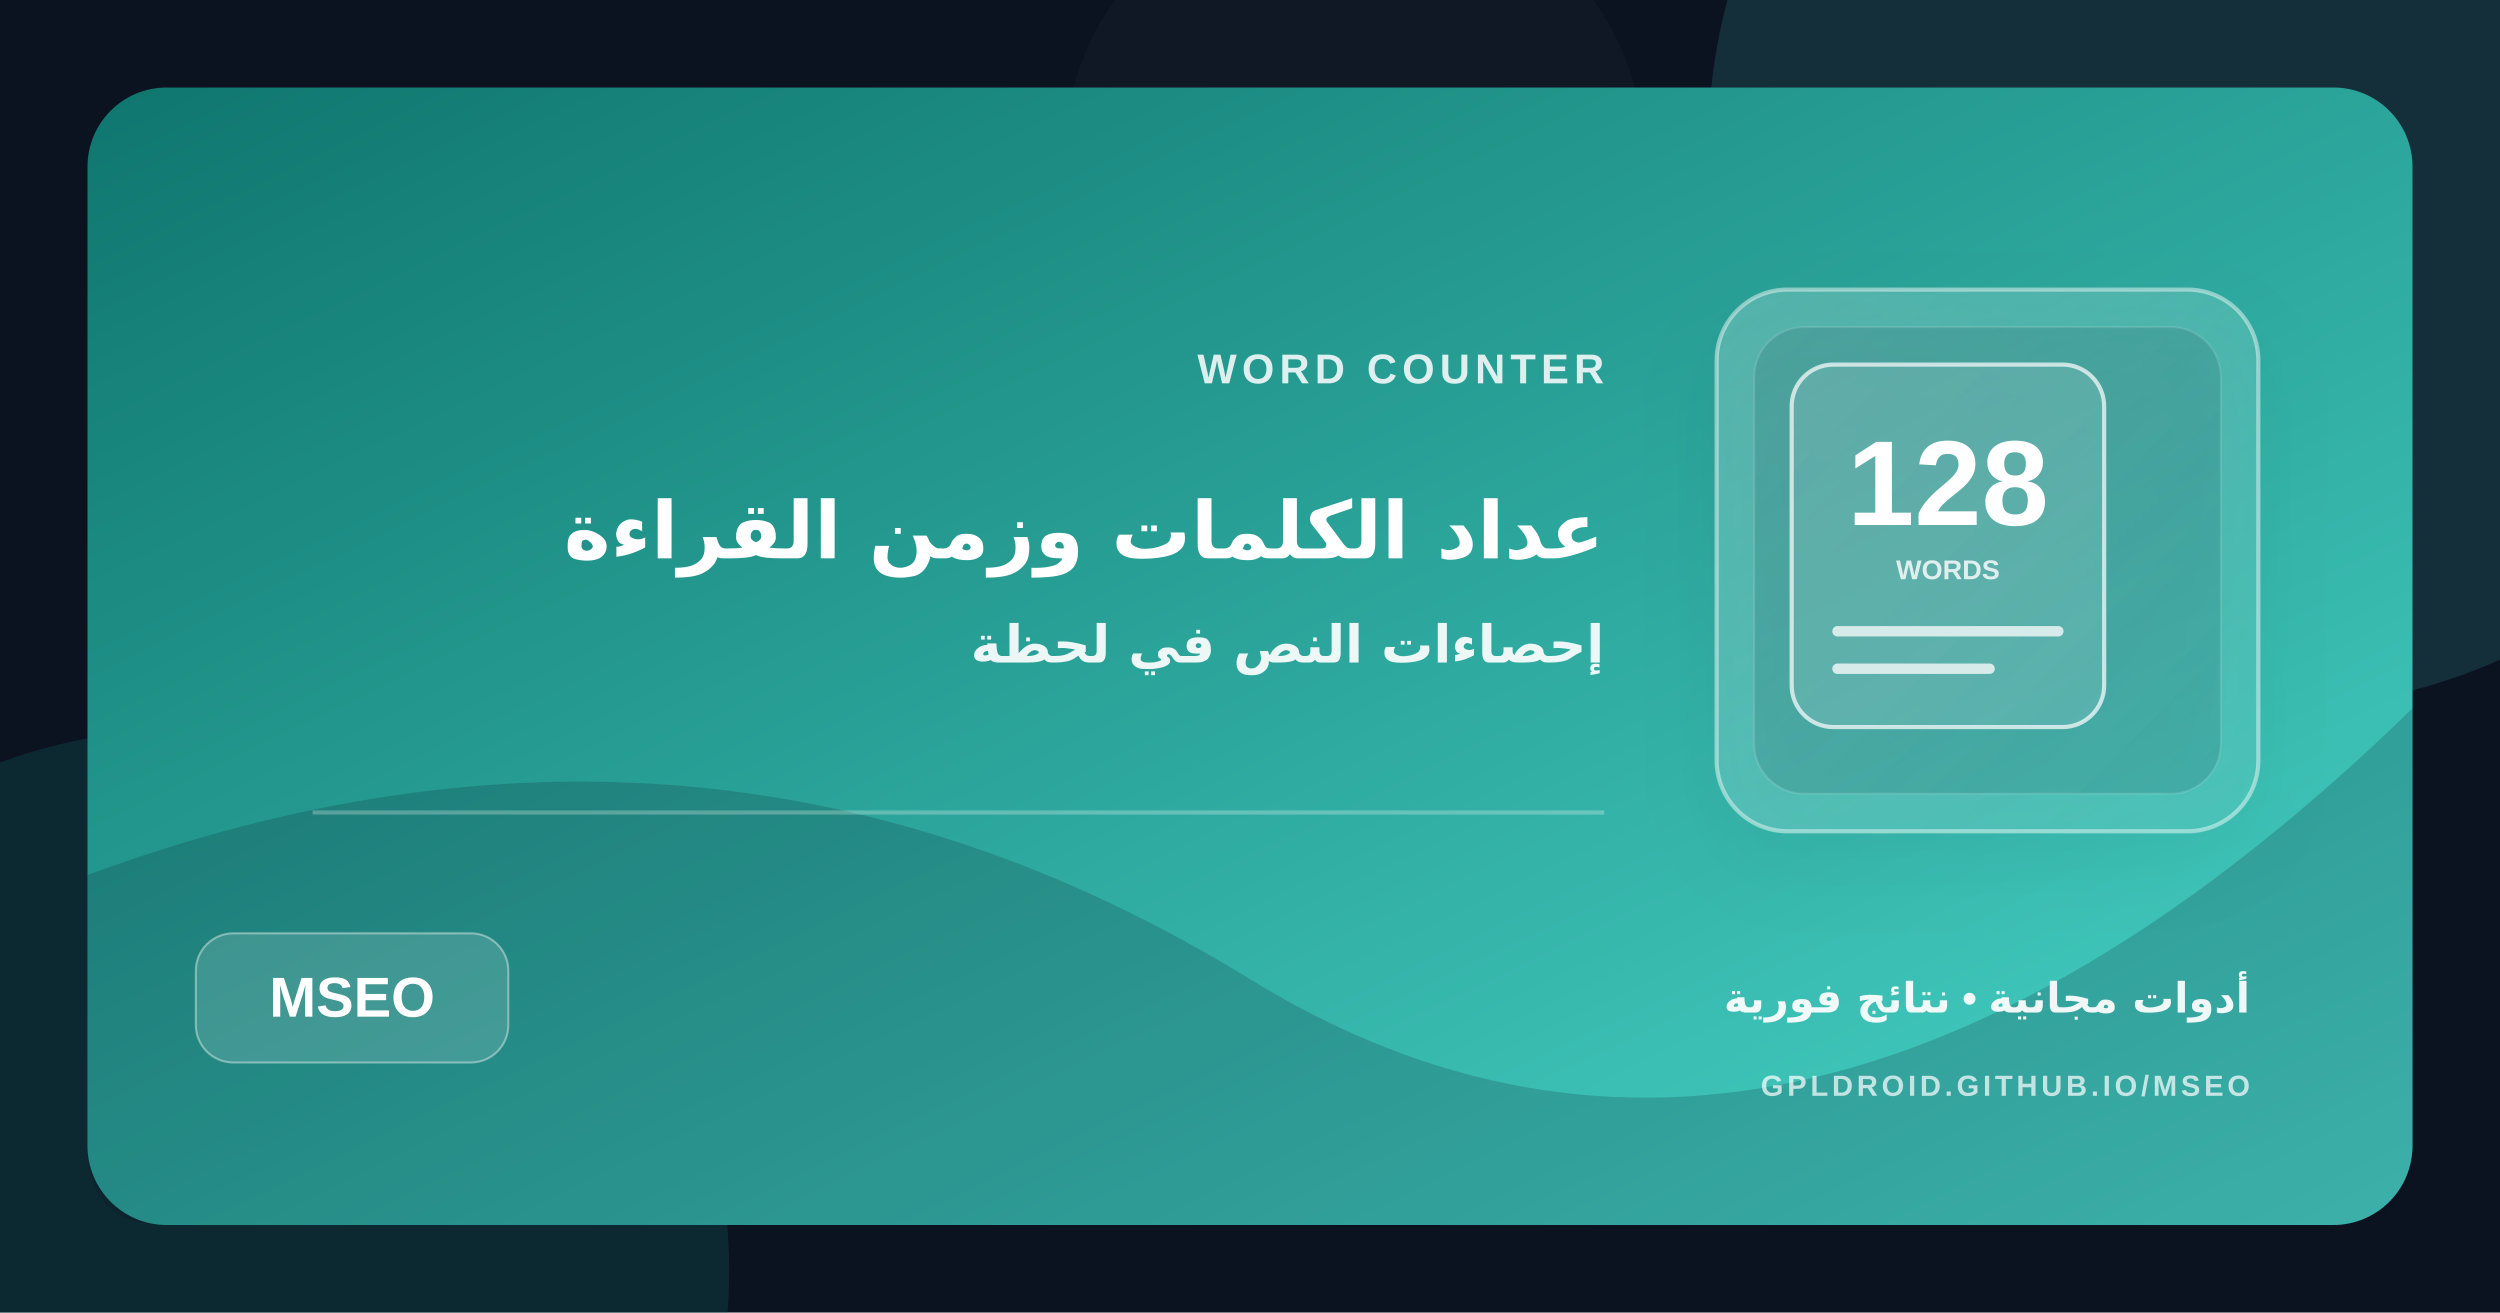
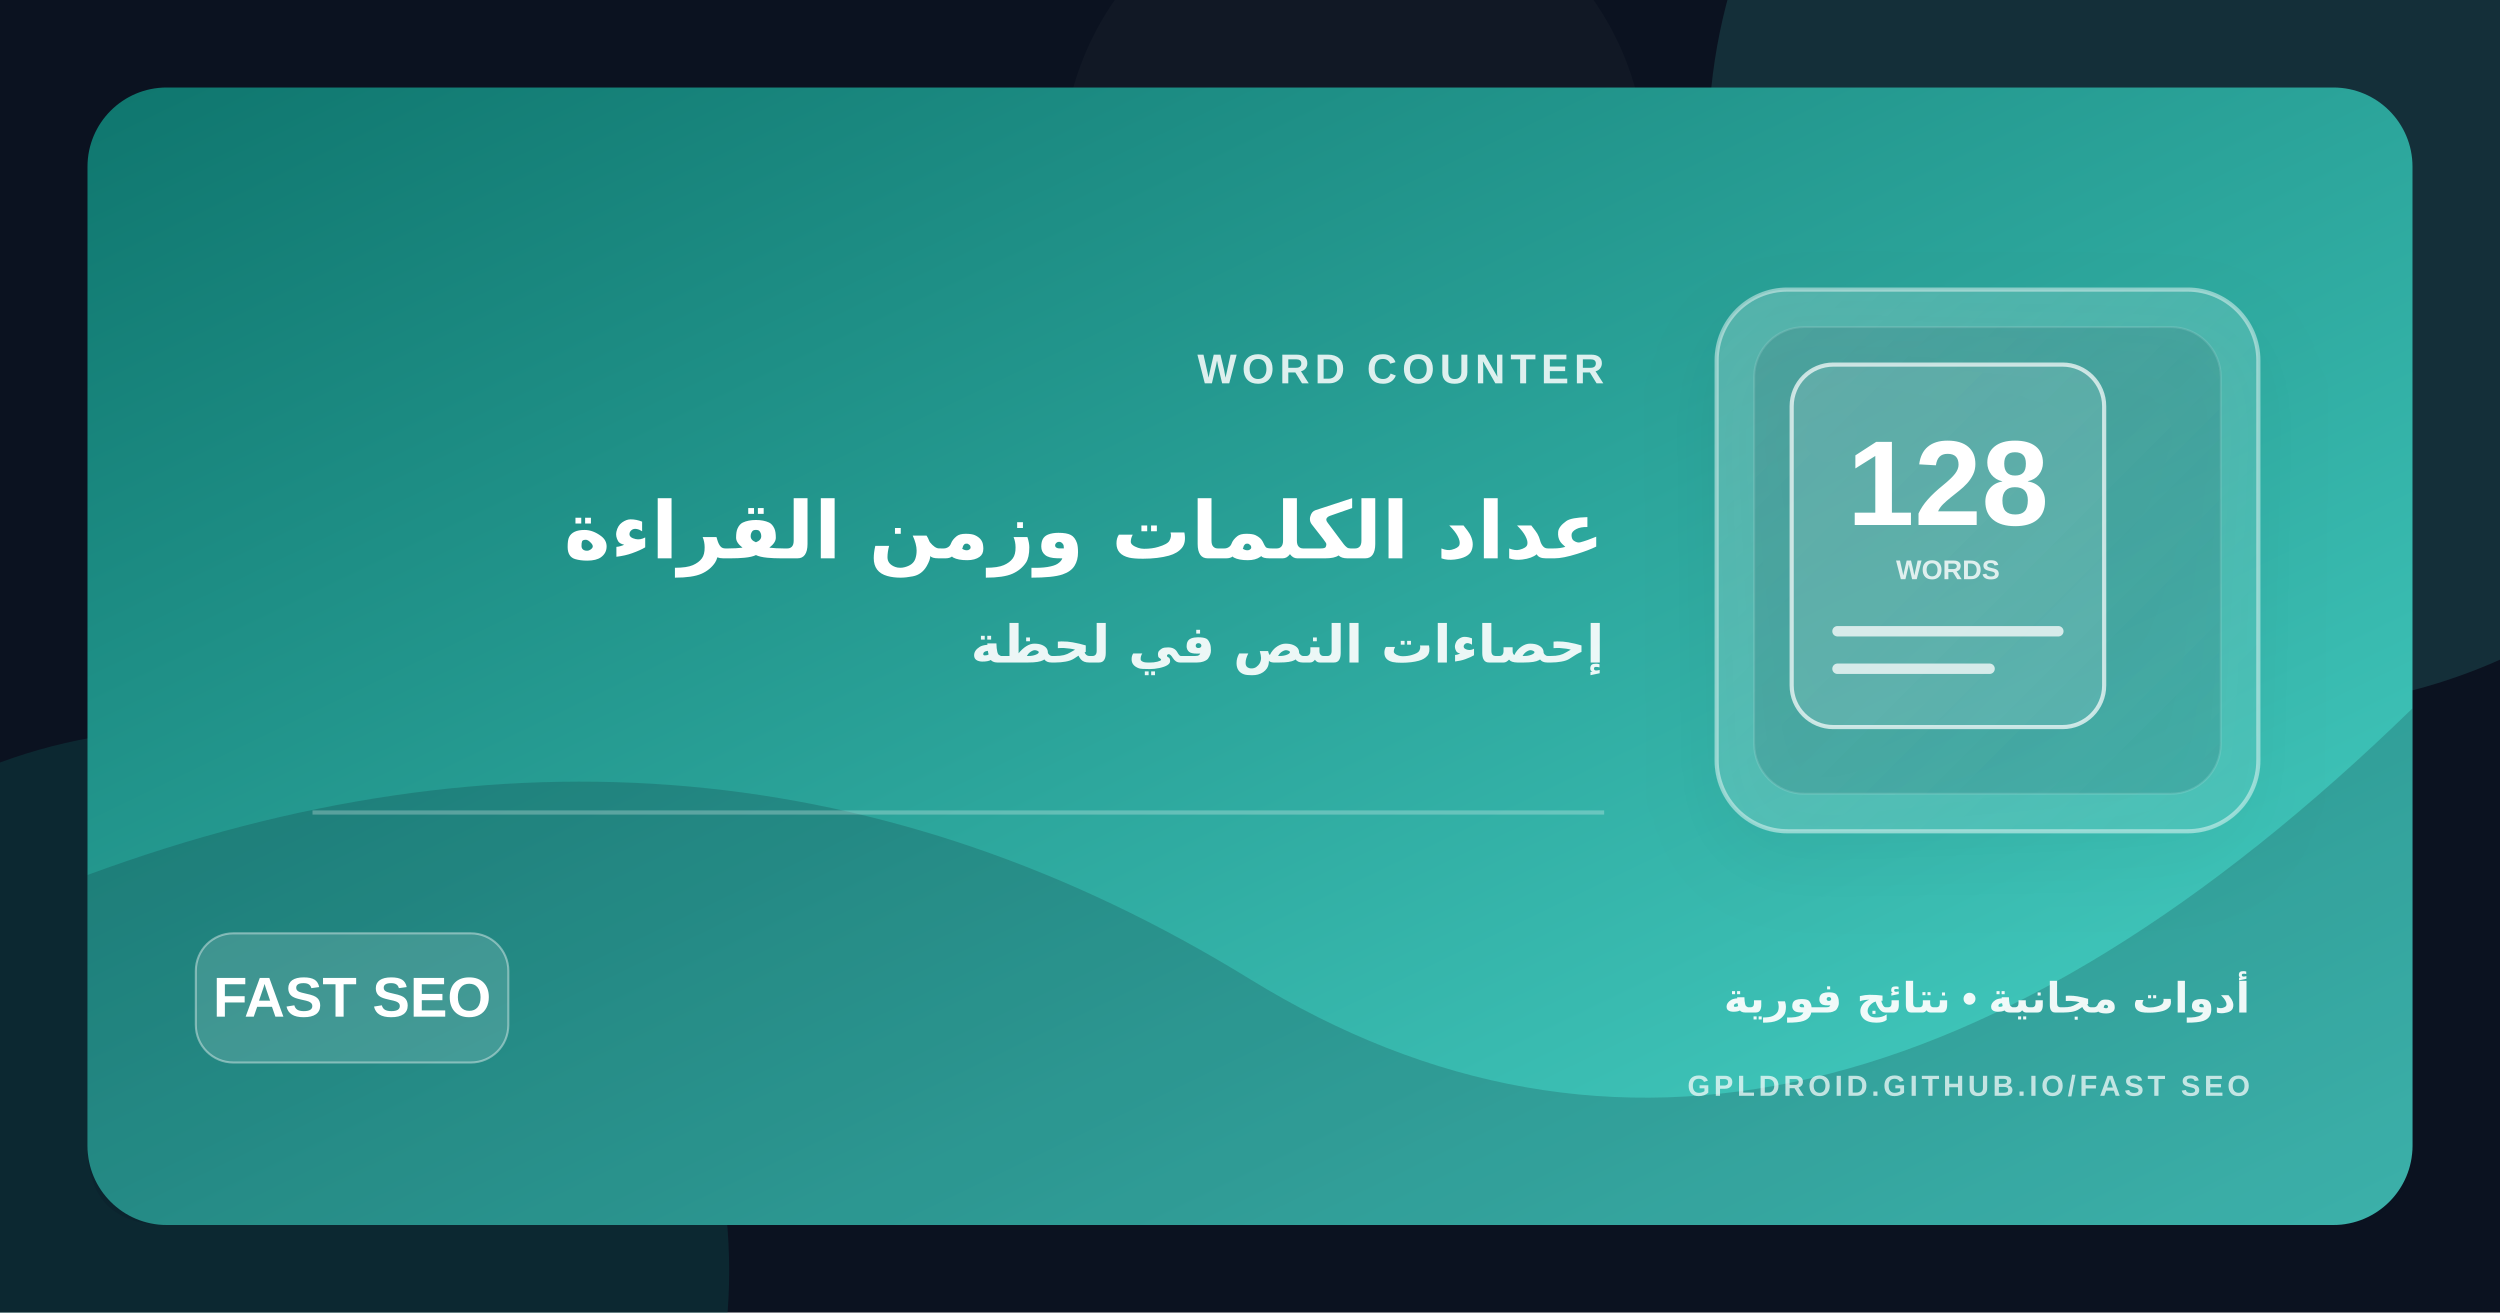
<svg xmlns="http://www.w3.org/2000/svg" width="1200" height="630" viewBox="0 0 1200 630" role="img" aria-labelledby="title desc">
  <defs>
    <linearGradient id="bg" x1="0" y1="0" x2="1" y2="1">
      <stop offset="0" stop-color="#0f766e" />
      <stop offset="1" stop-color="#48d4c8" />
    </linearGradient>
    <linearGradient id="glass" x1="0" y1="0" x2="1" y2="1">
      <stop offset="0" stop-color="#fff" stop-opacity=".2" />
      <stop offset="1" stop-color="#fff" stop-opacity=".06" />
    </linearGradient>
    <filter id="shadow" x="-30%" y="-30%" width="160%" height="170%">
      <feDropShadow dx="0" dy="16" stdDeviation="18" flood-color="#020617" flood-opacity=".26" />
    </filter>
  </defs>
  <rect width="1200" height="630" fill="#0b1220" />
  <circle cx="1090" cy="70" r="270" fill="#48d4c8" opacity=".15" />
  <circle cx="90" cy="610" r="260" fill="#0f766e" opacity=".22" />
  <circle cx="650" cy="80" r="140" fill="#fff" opacity=".025" />
  <rect x="42" y="42" width="1116" height="546" rx="38" fill="url(#bg)" />
  <path d="M42 420Q340 310 600 470T1158 340V550Q1158 588 1120 588H80Q42 588 42 550Z" fill="#06101f" opacity=".18" />
  <g filter="url(#shadow)">
    <rect x="824" y="139" width="260" height="260" rx="34" fill="url(#glass)" stroke="#fff" stroke-opacity=".45" stroke-width="2" />
    <rect x="842" y="157" width="224" height="224" rx="24" fill="#07111f" fill-opacity=".1" stroke="#fff" stroke-opacity=".12" />
  </g>
  <g>
    <rect x="860" y="175" width="150" height="174" rx="20" fill="#fff" fill-opacity=".12" stroke="#fff" stroke-opacity=".7" stroke-width="2" />
    <text x="935" y="252" text-anchor="middle" font-family="Arial,sans-serif" font-size="58" font-weight="900" fill="#fff">128</text>
    <text x="935" y="278" text-anchor="middle" font-family="Arial,sans-serif" font-size="13" font-weight="700" fill="#fff" opacity=".8">WORDS</text>
    <path d="M882 303h106M882 321h73" stroke="#fff" stroke-width="5" stroke-linecap="round" opacity=".75" />
  </g>
  <text x="770" y="184" text-anchor="end" font-family="Arial,sans-serif" font-size="20" font-weight="800" letter-spacing="2.5" fill="#fff" opacity=".84">WORD COUNTER</text>
  <text x="770" y="268" text-anchor="end" font-family="Cairo,Arial,sans-serif" font-size="38" font-weight="900" fill="#fff">عداد الكلمات وزمن القراءة</text>
  <text x="770" y="318" text-anchor="end" font-family="Cairo,Arial,sans-serif" font-size="25" font-weight="600" fill="#fff" opacity=".91">إحصاءات النص في لحظة</text>
  <path d="M150 390h620" stroke="#fff" stroke-opacity=".26" stroke-width="2" />
  <rect x="94" y="448" width="150" height="62" rx="18" fill="#fff" fill-opacity=".14" stroke="#fff" stroke-opacity=".4" />
-   <text x="169" y="488" text-anchor="middle" font-family="Arial,sans-serif" font-size="27" font-weight="900" fill="#fff">MSEO</text>
+   <text x="169" y="488" text-anchor="middle" font-family="Arial,sans-serif" font-size="27" font-weight="900" fill="#fff">FAST SEO</text>
  <text x="1080" y="486" text-anchor="end" font-family="Cairo,Arial,sans-serif" font-size="20" font-weight="700" fill="#fff" opacity=".92">أدوات مجانية • نتائج فورية</text>
-   <text x="1080" y="526" text-anchor="end" font-family="Arial,sans-serif" font-size="14" font-weight="700" letter-spacing="1.8" fill="#fff" opacity=".7">GPLDROID.GITHUB.IO/MSEO</text>
+   <text x="1080" y="526" text-anchor="end" font-family="Arial,sans-serif" font-size="14" font-weight="700" letter-spacing="1.8" fill="#fff" opacity=".7">GPLDROID.GITHUB.IO/FAST SEO</text>
</svg>
